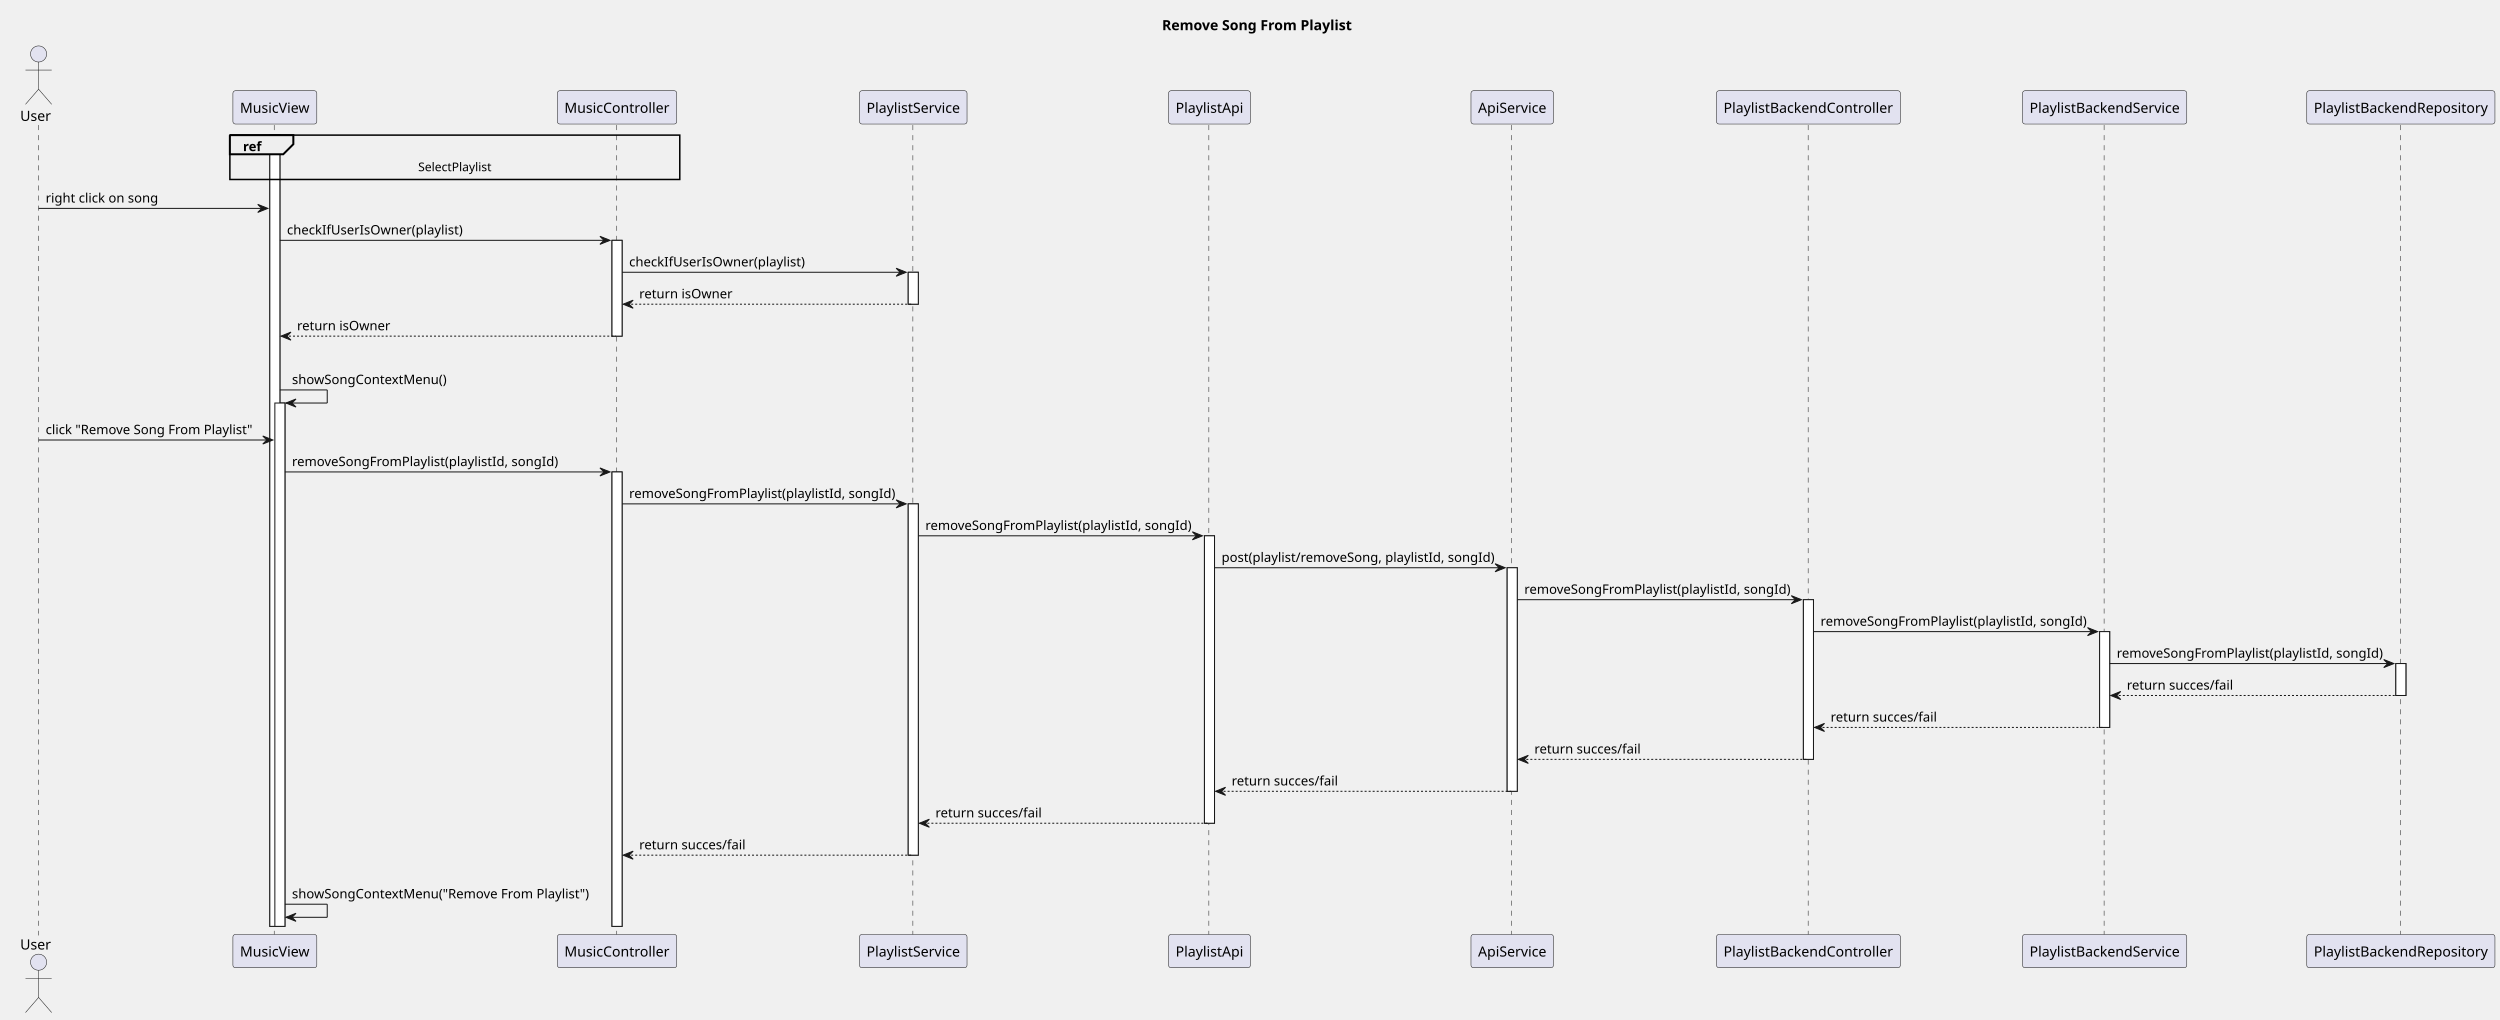
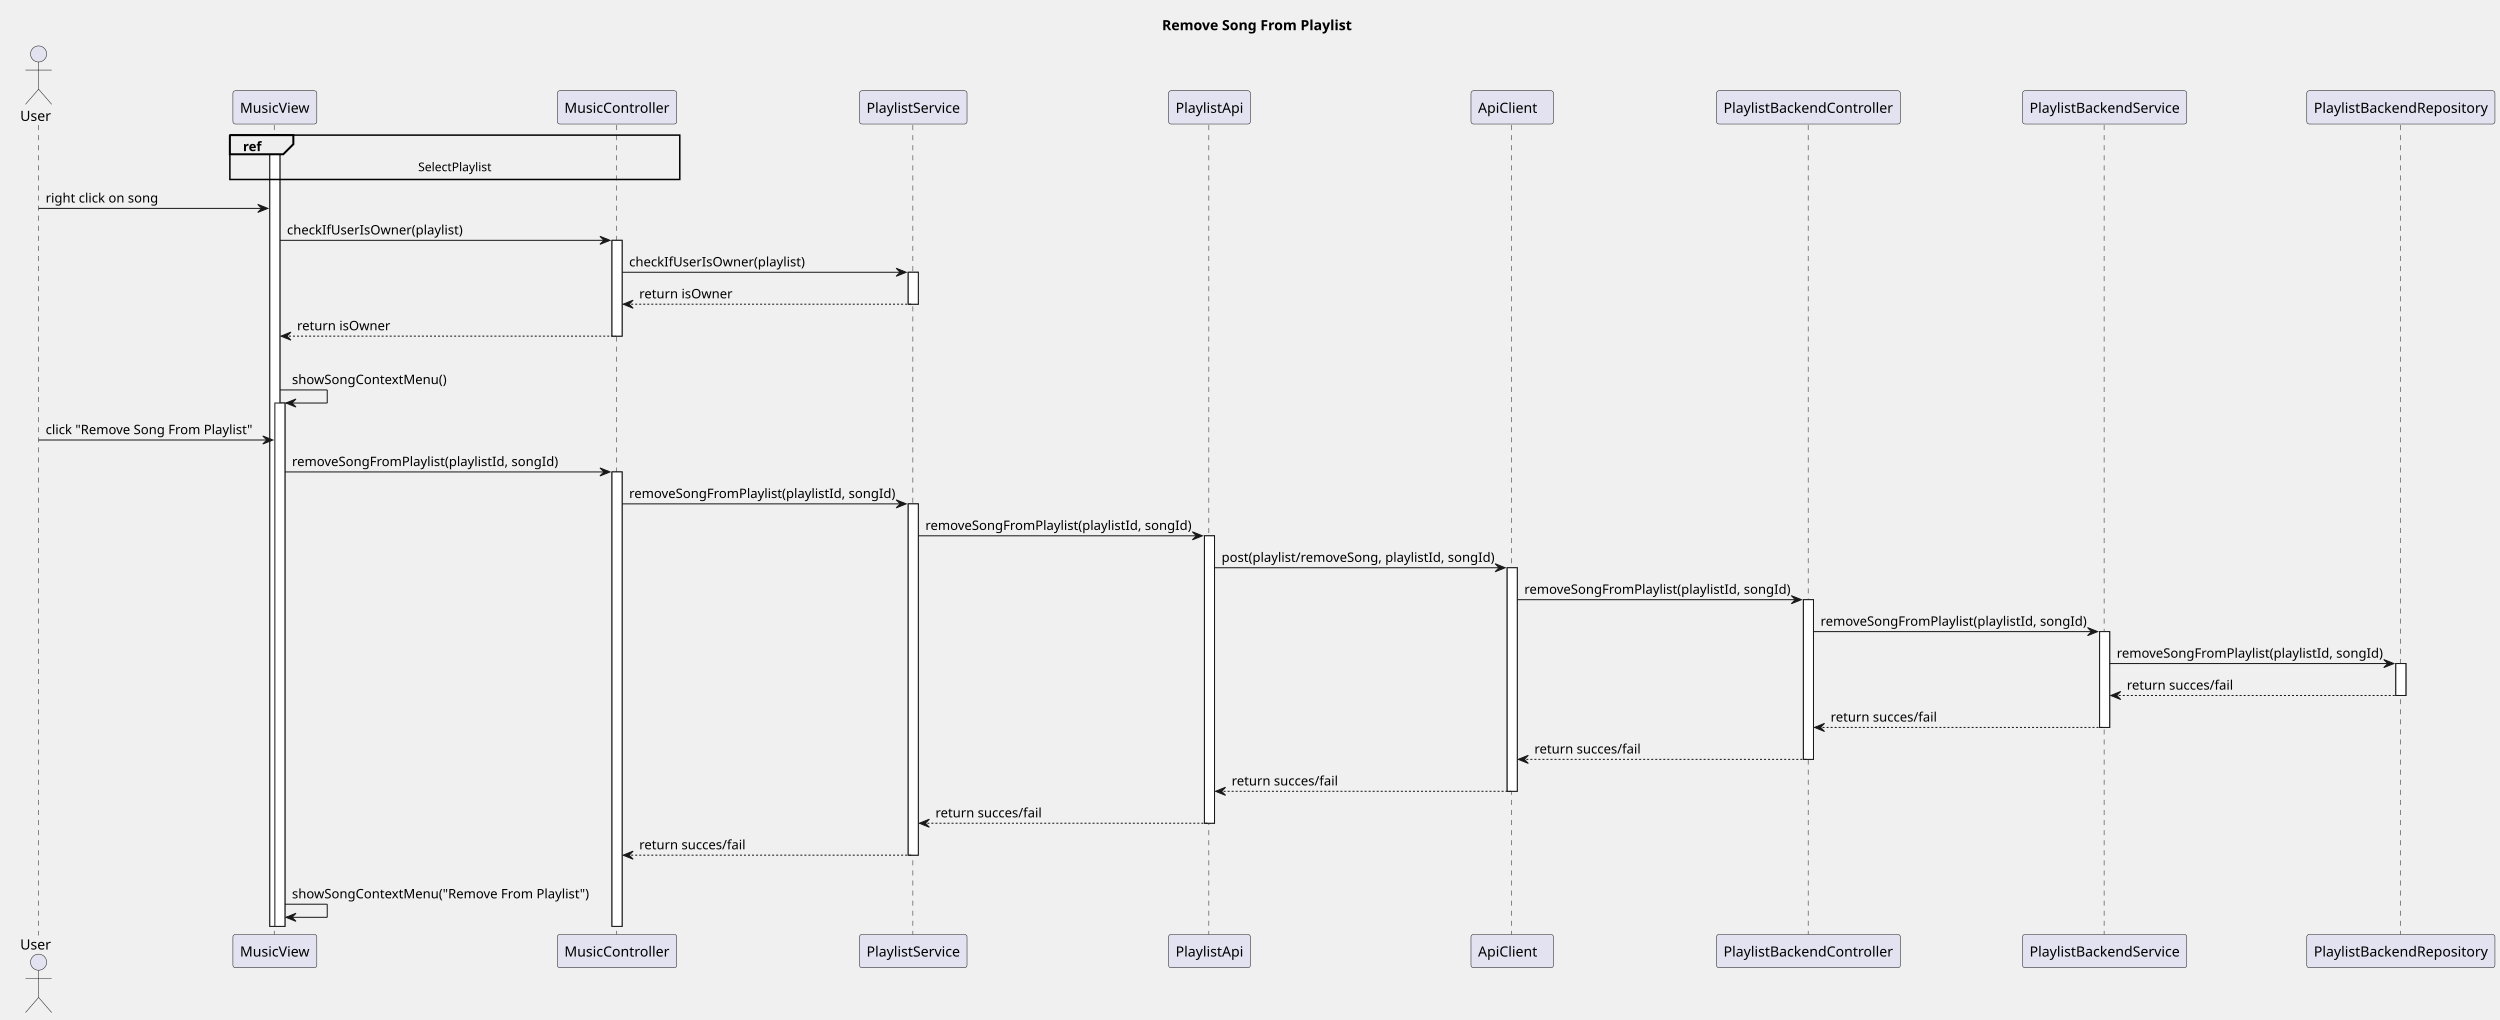
<svg xmlns="http://www.w3.org/2000/svg" contentStyleType="text/css" data-diagram-type="SEQUENCE" height="1012px" preserveAspectRatio="none" style="width:2482px;height:1012px;background:#FFFFFF;" version="1.1" viewBox="0 0 2482 1012" width="2482px" zoomAndPan="magnify">
  <defs />
  <g>
    <text fill="#000000" font-family="sans-serif" font-size="14" font-weight="bold" lengthAdjust="spacing" textLength="188.677" x="1153.653" y="29.966">Remove Song From Playlist</text>
    <g>
      <rect fill="#FFFFFF" height="785.564" style="stroke:#181818;stroke-width:1;" width="10" x="267.878" y="134.136" />
    </g>
    <g>
      <rect fill="#FFFFFF" height="519.572" style="stroke:#181818;stroke-width:1;" width="10" x="272.878" y="400.128" />
    </g>
    <g>
      <rect fill="#FFFFFF" height="95.118" style="stroke:#181818;stroke-width:1;" width="10" x="607.602" y="238.598" />
    </g>
    <g>
      <rect fill="#FFFFFF" height="451.16" style="stroke:#181818;stroke-width:1;" width="10" x="607.602" y="468.54" />
    </g>
    <g>
      <rect fill="#FFFFFF" height="31.706" style="stroke:#181818;stroke-width:1;" width="10" x="901.686" y="270.304" />
    </g>
    <g>
      <rect fill="#FFFFFF" height="348.766" style="stroke:#181818;stroke-width:1;" width="10" x="901.686" y="500.246" />
    </g>
    <g>
      <rect fill="#FFFFFF" height="285.354" style="stroke:#181818;stroke-width:1;" width="10" x="1195.769" y="531.952" />
    </g>
    <g>
      <rect fill="#FFFFFF" height="221.942" style="stroke:#181818;stroke-width:1;" width="10" x="1496.326" y="563.658" />
    </g>
    <g>
      <rect fill="#FFFFFF" height="158.53" style="stroke:#181818;stroke-width:1;" width="10" x="1790.409" y="595.364" />
    </g>
    <g>
      <rect fill="#FFFFFF" height="95.118" style="stroke:#181818;stroke-width:1;" width="10" x="2084.493" y="627.07" />
    </g>
    <g>
      <rect fill="#FFFFFF" height="31.706" style="stroke:#181818;stroke-width:1;" width="10" x="2378.576" y="658.776" />
    </g>
    <g class="participant-lifeline" data-entity-uid="part1" data-qualified-name="User" id="part1-lifeline">
      <g>
        <rect fill="#000000" fill-opacity="0" height="804.564" width="8" x="34.309" y="124.136" />
        <line style="stroke:#181818;stroke-width:0.5;stroke-dasharray:5,5;" x1="38" x2="38" y1="124.136" y2="928.7" />
      </g>
    </g>
    <g class="participant-lifeline" data-entity-uid="part2" data-qualified-name="MusicView" id="part2-lifeline">
      <g>
        <rect fill="#000000" fill-opacity="0" height="804.564" width="8" x="268.878" y="124.136" />
        <line style="stroke:#181818;stroke-width:0.5;stroke-dasharray:5,5;" x1="272.228" x2="272.228" y1="124.136" y2="928.7" />
      </g>
    </g>
    <g class="participant-lifeline" data-entity-uid="part3" data-qualified-name="MusicController" id="part3-lifeline">
      <g>
        <rect fill="#000000" fill-opacity="0" height="804.564" width="8" x="608.602" y="124.136" />
        <line style="stroke:#181818;stroke-width:0.5;stroke-dasharray:5,5;" x1="612.32" x2="612.32" y1="124.136" y2="928.7" />
      </g>
    </g>
    <g class="participant-lifeline" data-entity-uid="part4" data-qualified-name="PlaylistService" id="part4-lifeline">
      <g>
        <rect fill="#000000" fill-opacity="0" height="804.564" width="8" x="902.686" y="124.136" />
        <line style="stroke:#181818;stroke-width:0.5;stroke-dasharray:5,5;" x1="906.304" x2="906.304" y1="124.136" y2="928.7" />
      </g>
    </g>
    <g class="participant-lifeline" data-entity-uid="part5" data-qualified-name="PlaylistApi" id="part5-lifeline">
      <g>
        <rect fill="#000000" fill-opacity="0" height="804.564" width="8" x="1196.769" y="124.136" />
        <line style="stroke:#181818;stroke-width:0.5;stroke-dasharray:5,5;" x1="1200.155" x2="1200.155" y1="124.136" y2="928.7" />
      </g>
    </g>
-     <g class="participant-lifeline" data-entity-uid="part6" data-qualified-name="ApiService" id="part6-lifeline">
+     <g class="participant-lifeline" data-entity-uid="part6" data-qualified-name="ApiClient" id="part6-lifeline">
      <g>
        <rect fill="#000000" fill-opacity="0" height="804.564" width="8" x="1497.326" y="124.136" />
        <line style="stroke:#181818;stroke-width:0.5;stroke-dasharray:5,5;" x1="1500.39" x2="1500.39" y1="124.136" y2="928.7" />
      </g>
    </g>
    <g class="participant-lifeline" data-entity-uid="part7" data-qualified-name="PlaylistBackendController" id="part7-lifeline">
      <g>
        <rect fill="#000000" fill-opacity="0" height="804.564" width="8" x="1791.409" y="124.136" />
        <line style="stroke:#181818;stroke-width:0.5;stroke-dasharray:5,5;" x1="1795.137" x2="1795.137" y1="124.136" y2="928.7" />
      </g>
    </g>
    <g class="participant-lifeline" data-entity-uid="part8" data-qualified-name="PlaylistBackendService" id="part8-lifeline">
      <g>
        <rect fill="#000000" fill-opacity="0" height="804.564" width="8" x="2085.493" y="124.136" />
        <line style="stroke:#181818;stroke-width:0.5;stroke-dasharray:5,5;" x1="2088.957" x2="2088.957" y1="124.136" y2="928.7" />
      </g>
    </g>
    <g class="participant-lifeline" data-entity-uid="part9" data-qualified-name="PlaylistBackendRepository" id="part9-lifeline">
      <g>
        <rect fill="#000000" fill-opacity="0" height="804.564" width="8" x="2379.576" y="124.136" />
        <line style="stroke:#181818;stroke-width:0.5;stroke-dasharray:5,5;" x1="2383.168" x2="2383.168" y1="124.136" y2="928.7" />
      </g>
    </g>
    <g class="participant participant-head" data-entity-uid="part1" data-qualified-name="User" id="part1-head">
      <text fill="#000000" font-family="sans-serif" font-size="14" lengthAdjust="spacing" textLength="30.618" x="20" y="120.034">User</text>
      <ellipse cx="38.309" cy="53.568" fill="#E2E2F0" rx="8" ry="8" style="stroke:#181818;stroke-width:0.5;" />
      <path d="M38.309,61.568 L38.309,88.568 M25.309,69.568 L51.309,69.568 M38.309,88.568 L25.309,103.568 M38.309,88.568 L51.309,103.568" fill="none" style="stroke:#181818;stroke-width:0.5;" />
    </g>
    <g class="participant participant-tail" data-entity-uid="part1" data-qualified-name="User" id="part1-tail">
      <text fill="#000000" font-family="sans-serif" font-size="14" lengthAdjust="spacing" textLength="30.618" x="20" y="942.666">User</text>
      <ellipse cx="38.309" cy="955.268" fill="#E2E2F0" rx="8" ry="8" style="stroke:#181818;stroke-width:0.5;" />
      <path d="M38.309,963.268 L38.309,990.268 M25.309,971.268 L51.309,971.268 M38.309,990.268 L25.309,1005.268 M38.309,990.268 L51.309,1005.268" fill="none" style="stroke:#181818;stroke-width:0.5;" />
    </g>
    <g class="participant participant-head" data-entity-uid="part2" data-qualified-name="MusicView" id="part2-head">
      <rect fill="#E2E2F0" height="33.068" rx="2.5" ry="2.5" style="stroke:#181818;stroke-width:0.5;" width="83.3" x="231.228" y="90.068" />
      <text fill="#000000" font-family="sans-serif" font-size="14" lengthAdjust="spacing" textLength="69.3" x="238.228" y="112.034">MusicView</text>
    </g>
    <g class="participant participant-tail" data-entity-uid="part2" data-qualified-name="MusicView" id="part2-tail">
      <rect fill="#E2E2F0" height="33.068" rx="2.5" ry="2.5" style="stroke:#181818;stroke-width:0.5;" width="83.3" x="231.228" y="927.7" />
      <text fill="#000000" font-family="sans-serif" font-size="14" lengthAdjust="spacing" textLength="69.3" x="238.228" y="949.666">MusicView</text>
    </g>
    <g class="participant participant-head" data-entity-uid="part3" data-qualified-name="MusicController" id="part3-head">
      <rect fill="#E2E2F0" height="33.068" rx="2.5" ry="2.5" style="stroke:#181818;stroke-width:0.5;" width="118.566" x="553.32" y="90.068" />
      <text fill="#000000" font-family="sans-serif" font-size="14" lengthAdjust="spacing" textLength="104.566" x="560.32" y="112.034">MusicController</text>
    </g>
    <g class="participant participant-tail" data-entity-uid="part3" data-qualified-name="MusicController" id="part3-tail">
      <rect fill="#E2E2F0" height="33.068" rx="2.5" ry="2.5" style="stroke:#181818;stroke-width:0.5;" width="118.566" x="553.32" y="927.7" />
      <text fill="#000000" font-family="sans-serif" font-size="14" lengthAdjust="spacing" textLength="104.566" x="560.32" y="949.666">MusicController</text>
    </g>
    <g class="participant participant-head" data-entity-uid="part4" data-qualified-name="PlaylistService" id="part4-head">
      <rect fill="#E2E2F0" height="33.068" rx="2.5" ry="2.5" style="stroke:#181818;stroke-width:0.5;" width="106.764" x="853.304" y="90.068" />
      <text fill="#000000" font-family="sans-serif" font-size="14" lengthAdjust="spacing" textLength="92.764" x="860.304" y="112.034">PlaylistService</text>
    </g>
    <g class="participant participant-tail" data-entity-uid="part4" data-qualified-name="PlaylistService" id="part4-tail">
      <rect fill="#E2E2F0" height="33.068" rx="2.5" ry="2.5" style="stroke:#181818;stroke-width:0.5;" width="106.764" x="853.304" y="927.7" />
      <text fill="#000000" font-family="sans-serif" font-size="14" lengthAdjust="spacing" textLength="92.764" x="860.304" y="949.666">PlaylistService</text>
    </g>
    <g class="participant participant-head" data-entity-uid="part5" data-qualified-name="PlaylistApi" id="part5-head">
      <rect fill="#E2E2F0" height="33.068" rx="2.5" ry="2.5" style="stroke:#181818;stroke-width:0.5;" width="81.228" x="1160.155" y="90.068" />
      <text fill="#000000" font-family="sans-serif" font-size="14" lengthAdjust="spacing" textLength="67.228" x="1167.155" y="112.034">PlaylistApi</text>
    </g>
    <g class="participant participant-tail" data-entity-uid="part5" data-qualified-name="PlaylistApi" id="part5-tail">
      <rect fill="#E2E2F0" height="33.068" rx="2.5" ry="2.5" style="stroke:#181818;stroke-width:0.5;" width="81.228" x="1160.155" y="927.7" />
      <text fill="#000000" font-family="sans-serif" font-size="14" lengthAdjust="spacing" textLength="67.228" x="1167.155" y="949.666">PlaylistApi</text>
    </g>
-     <g class="participant participant-head" data-entity-uid="part6" data-qualified-name="ApiService" id="part6-head">
+     <g class="participant participant-head" data-entity-uid="part6" data-qualified-name="ApiClient" id="part6-head">
      <rect fill="#E2E2F0" height="33.068" rx="2.5" ry="2.5" style="stroke:#181818;stroke-width:0.5;" width="81.872" x="1460.39" y="90.068" />
-       <text fill="#000000" font-family="sans-serif" font-size="14" lengthAdjust="spacing" textLength="67.872" x="1467.39" y="112.034">ApiService</text>
-     </g>
-     <g class="participant participant-tail" data-entity-uid="part6" data-qualified-name="ApiService" id="part6-tail">
+       <text fill="#000000" font-family="sans-serif" font-size="14" lengthAdjust="spacing" textLength="67.872" x="1467.39" y="112.034">ApiClient</text>
+     </g>
+     <g class="participant participant-tail" data-entity-uid="part6" data-qualified-name="ApiClient" id="part6-tail">
      <rect fill="#E2E2F0" height="33.068" rx="2.5" ry="2.5" style="stroke:#181818;stroke-width:0.5;" width="81.872" x="1460.39" y="927.7" />
-       <text fill="#000000" font-family="sans-serif" font-size="14" lengthAdjust="spacing" textLength="67.872" x="1467.39" y="949.666">ApiService</text>
+       <text fill="#000000" font-family="sans-serif" font-size="14" lengthAdjust="spacing" textLength="67.872" x="1467.39" y="949.666">ApiClient</text>
    </g>
    <g class="participant participant-head" data-entity-uid="part7" data-qualified-name="PlaylistBackendController" id="part7-head">
      <rect fill="#E2E2F0" height="33.068" rx="2.5" ry="2.5" style="stroke:#181818;stroke-width:0.5;" width="182.545" x="1704.137" y="90.068" />
      <text fill="#000000" font-family="sans-serif" font-size="14" lengthAdjust="spacing" textLength="168.545" x="1711.137" y="112.034">PlaylistBackendController</text>
    </g>
    <g class="participant participant-tail" data-entity-uid="part7" data-qualified-name="PlaylistBackendController" id="part7-tail">
      <rect fill="#E2E2F0" height="33.068" rx="2.5" ry="2.5" style="stroke:#181818;stroke-width:0.5;" width="182.545" x="1704.137" y="927.7" />
      <text fill="#000000" font-family="sans-serif" font-size="14" lengthAdjust="spacing" textLength="168.545" x="1711.137" y="949.666">PlaylistBackendController</text>
    </g>
    <g class="participant participant-head" data-entity-uid="part8" data-qualified-name="PlaylistBackendService" id="part8-head">
      <rect fill="#E2E2F0" height="33.068" rx="2.5" ry="2.5" style="stroke:#181818;stroke-width:0.5;" width="163.071" x="2007.957" y="90.068" />
      <text fill="#000000" font-family="sans-serif" font-size="14" lengthAdjust="spacing" textLength="149.071" x="2014.957" y="112.034">PlaylistBackendService</text>
    </g>
    <g class="participant participant-tail" data-entity-uid="part8" data-qualified-name="PlaylistBackendService" id="part8-tail">
      <rect fill="#E2E2F0" height="33.068" rx="2.5" ry="2.5" style="stroke:#181818;stroke-width:0.5;" width="163.071" x="2007.957" y="927.7" />
      <text fill="#000000" font-family="sans-serif" font-size="14" lengthAdjust="spacing" textLength="149.071" x="2014.957" y="949.666">PlaylistBackendService</text>
    </g>
    <g class="participant participant-head" data-entity-uid="part9" data-qualified-name="PlaylistBackendRepository" id="part9-head">
      <rect fill="#E2E2F0" height="33.068" rx="2.5" ry="2.5" style="stroke:#181818;stroke-width:0.5;" width="186.815" x="2290.168" y="90.068" />
      <text fill="#000000" font-family="sans-serif" font-size="14" lengthAdjust="spacing" textLength="172.815" x="2297.168" y="112.034">PlaylistBackendRepository</text>
    </g>
    <g class="participant participant-tail" data-entity-uid="part9" data-qualified-name="PlaylistBackendRepository" id="part9-tail">
      <rect fill="#E2E2F0" height="33.068" rx="2.5" ry="2.5" style="stroke:#181818;stroke-width:0.5;" width="186.815" x="2290.168" y="927.7" />
      <text fill="#000000" font-family="sans-serif" font-size="14" lengthAdjust="spacing" textLength="172.815" x="2297.168" y="949.666">PlaylistBackendRepository</text>
    </g>
    <g>
      <rect fill="#FFFFFF" height="785.564" style="stroke:#181818;stroke-width:1;" width="10" x="267.878" y="134.136" />
    </g>
    <g>
      <rect fill="#FFFFFF" height="519.572" style="stroke:#181818;stroke-width:1;" width="10" x="272.878" y="400.128" />
    </g>
    <g>
      <rect fill="#FFFFFF" height="95.118" style="stroke:#181818;stroke-width:1;" width="10" x="607.602" y="238.598" />
    </g>
    <g>
      <rect fill="#FFFFFF" height="451.16" style="stroke:#181818;stroke-width:1;" width="10" x="607.602" y="468.54" />
    </g>
    <g>
      <rect fill="#FFFFFF" height="31.706" style="stroke:#181818;stroke-width:1;" width="10" x="901.686" y="270.304" />
    </g>
    <g>
      <rect fill="#FFFFFF" height="348.766" style="stroke:#181818;stroke-width:1;" width="10" x="901.686" y="500.246" />
    </g>
    <g>
      <rect fill="#FFFFFF" height="285.354" style="stroke:#181818;stroke-width:1;" width="10" x="1195.769" y="531.952" />
    </g>
    <g>
      <rect fill="#FFFFFF" height="221.942" style="stroke:#181818;stroke-width:1;" width="10" x="1496.326" y="563.658" />
    </g>
    <g>
      <rect fill="#FFFFFF" height="158.53" style="stroke:#181818;stroke-width:1;" width="10" x="1790.409" y="595.364" />
    </g>
    <g>
      <rect fill="#FFFFFF" height="95.118" style="stroke:#181818;stroke-width:1;" width="10" x="2084.493" y="627.07" />
    </g>
    <g>
      <rect fill="#FFFFFF" height="31.706" style="stroke:#181818;stroke-width:1;" width="10" x="2378.576" y="658.776" />
    </g>
    <rect fill="none" height="44.05" style="stroke:#000000;stroke-width:1.5;" width="446.657" x="228.228" y="134.136" />
    <path d="M228.228,134.136 L291.228,134.136 L291.228,143.136 L281.228,153.136 L228.228,153.136 L228.228,134.136" fill="#EEEEEE" style="stroke:#000000;stroke-width:2;" />
    <text fill="#000000" font-family="sans-serif" font-size="13" font-weight="bold" lengthAdjust="spacing" textLength="18.603" x="241.228" y="150.033">ref</text>
    <text fill="#000000" font-family="sans-serif" font-size="12" lengthAdjust="spacing" textLength="72.793" x="415.161" y="169.964">SelectPlaylist</text>
    <g class="message" data-entity-1="part1" data-entity-2="part2" id="msg1">
      <polygon fill="#181818" points="255.878,202.892,265.878,206.892,255.878,210.892,259.878,206.892" style="stroke:#181818;stroke-width:1;" />
      <line style="stroke:#181818;stroke-width:1;" x1="38.309" x2="261.878" y1="206.892" y2="206.892" />
      <text fill="#000000" font-family="sans-serif" font-size="13" lengthAdjust="spacing" textLength="111.735" x="45.309" y="201.083">right click on song</text>
    </g>
    <g class="message" data-entity-1="part2" data-entity-2="part3" id="msg2">
      <polygon fill="#181818" points="595.602,234.598,605.602,238.598,595.602,242.598,599.602,238.598" style="stroke:#181818;stroke-width:1;" />
      <line style="stroke:#181818;stroke-width:1;" x1="277.878" x2="601.602" y1="238.598" y2="238.598" />
      <text fill="#000000" font-family="sans-serif" font-size="13" lengthAdjust="spacing" textLength="174.538" x="284.878" y="232.789">checkIfUserIsOwner(playlist)</text>
    </g>
    <g class="message" data-entity-1="part3" data-entity-2="part4" id="msg3">
      <polygon fill="#181818" points="889.686,266.304,899.686,270.304,889.686,274.304,893.686,270.304" style="stroke:#181818;stroke-width:1;" />
      <line style="stroke:#181818;stroke-width:1;" x1="617.602" x2="895.686" y1="270.304" y2="270.304" />
      <text fill="#000000" font-family="sans-serif" font-size="13" lengthAdjust="spacing" textLength="174.538" x="624.602" y="264.495">checkIfUserIsOwner(playlist)</text>
    </g>
    <g class="message" data-entity-1="part4" data-entity-2="part3" id="msg4">
      <polygon fill="#181818" points="628.602,298.01,618.602,302.01,628.602,306.01,624.602,302.01" style="stroke:#181818;stroke-width:1;" />
      <line style="stroke:#181818;stroke-width:1;stroke-dasharray:2,2;" x1="622.602" x2="905.686" y1="302.01" y2="302.01" />
      <text fill="#000000" font-family="sans-serif" font-size="13" lengthAdjust="spacing" textLength="92.898" x="634.602" y="296.201">return isOwner</text>
    </g>
    <g class="message" data-entity-1="part3" data-entity-2="part2" id="msg5">
      <polygon fill="#181818" points="288.878,329.716,278.878,333.716,288.878,337.716,284.878,333.716" style="stroke:#181818;stroke-width:1;" />
      <line style="stroke:#181818;stroke-width:1;stroke-dasharray:2,2;" x1="282.878" x2="611.602" y1="333.716" y2="333.716" />
      <text fill="#000000" font-family="sans-serif" font-size="13" lengthAdjust="spacing" textLength="92.898" x="294.878" y="327.907">return isOwner</text>
    </g>
    <g class="message" data-entity-1="part2" data-entity-2="part2" id="msg6">
      <line style="stroke:#181818;stroke-width:1;" x1="277.878" x2="324.878" y1="387.128" y2="387.128" />
      <line style="stroke:#181818;stroke-width:1;" x1="324.878" x2="324.878" y1="387.128" y2="400.128" />
      <line style="stroke:#181818;stroke-width:1;" x1="283.878" x2="324.878" y1="400.128" y2="400.128" />
      <polygon fill="#181818" points="293.878,396.128,283.878,400.128,293.878,404.128,289.878,400.128" style="stroke:#181818;stroke-width:1;" />
      <text fill="#000000" font-family="sans-serif" font-size="13" lengthAdjust="spacing" textLength="154.076" x="289.878" y="381.319">showSongContextMenu()</text>
    </g>
    <g class="message" data-entity-1="part1" data-entity-2="part2" id="msg7">
      <polygon fill="#181818" points="260.878,432.834,270.878,436.834,260.878,440.834,264.878,436.834" style="stroke:#181818;stroke-width:1;" />
      <line style="stroke:#181818;stroke-width:1;" x1="38.309" x2="266.878" y1="436.834" y2="436.834" />
      <text fill="#000000" font-family="sans-serif" font-size="13" lengthAdjust="spacing" textLength="205.569" x="45.309" y="431.025">click "Remove Song From Playlist"</text>
    </g>
    <g class="message" data-entity-1="part2" data-entity-2="part3" id="msg8">
      <polygon fill="#181818" points="595.602,464.54,605.602,468.54,595.602,472.54,599.602,468.54" style="stroke:#181818;stroke-width:1;" />
      <line style="stroke:#181818;stroke-width:1;" x1="282.878" x2="601.602" y1="468.54" y2="468.54" />
      <text fill="#000000" font-family="sans-serif" font-size="13" lengthAdjust="spacing" textLength="265.083" x="289.878" y="462.731">removeSongFromPlaylist(playlistId, songId)</text>
    </g>
    <g class="message" data-entity-1="part3" data-entity-2="part4" id="msg9">
      <polygon fill="#181818" points="889.686,496.246,899.686,500.246,889.686,504.246,893.686,500.246" style="stroke:#181818;stroke-width:1;" />
      <line style="stroke:#181818;stroke-width:1;" x1="617.602" x2="895.686" y1="500.246" y2="500.246" />
      <text fill="#000000" font-family="sans-serif" font-size="13" lengthAdjust="spacing" textLength="265.083" x="624.602" y="494.437">removeSongFromPlaylist(playlistId, songId)</text>
    </g>
    <g class="message" data-entity-1="part4" data-entity-2="part5" id="msg10">
      <polygon fill="#181818" points="1183.769,527.952,1193.769,531.952,1183.769,535.952,1187.769,531.952" style="stroke:#181818;stroke-width:1;" />
      <line style="stroke:#181818;stroke-width:1;" x1="911.686" x2="1189.769" y1="531.952" y2="531.952" />
      <text fill="#000000" font-family="sans-serif" font-size="13" lengthAdjust="spacing" textLength="265.083" x="918.686" y="526.143">removeSongFromPlaylist(playlistId, songId)</text>
    </g>
    <g class="message" data-entity-1="part5" data-entity-2="part6" id="msg11">
      <polygon fill="#181818" points="1484.326,559.658,1494.326,563.658,1484.326,567.658,1488.326,563.658" style="stroke:#181818;stroke-width:1;" />
      <line style="stroke:#181818;stroke-width:1;" x1="1205.769" x2="1490.326" y1="563.658" y2="563.658" />
      <text fill="#000000" font-family="sans-serif" font-size="13" lengthAdjust="spacing" textLength="271.557" x="1212.769" y="557.849">post(playlist/removeSong, playlistId, songId)</text>
    </g>
    <g class="message" data-entity-1="part6" data-entity-2="part7" id="msg12">
      <polygon fill="#181818" points="1778.409,591.364,1788.409,595.364,1778.409,599.364,1782.409,595.364" style="stroke:#181818;stroke-width:1;" />
      <line style="stroke:#181818;stroke-width:1;" x1="1506.326" x2="1784.409" y1="595.364" y2="595.364" />
      <text fill="#000000" font-family="sans-serif" font-size="13" lengthAdjust="spacing" textLength="265.083" x="1513.326" y="589.555">removeSongFromPlaylist(playlistId, songId)</text>
    </g>
    <g class="message" data-entity-1="part7" data-entity-2="part8" id="msg13">
      <polygon fill="#181818" points="2072.493,623.07,2082.493,627.07,2072.493,631.07,2076.493,627.07" style="stroke:#181818;stroke-width:1;" />
      <line style="stroke:#181818;stroke-width:1;" x1="1800.409" x2="2078.493" y1="627.07" y2="627.07" />
      <text fill="#000000" font-family="sans-serif" font-size="13" lengthAdjust="spacing" textLength="265.083" x="1807.409" y="621.261">removeSongFromPlaylist(playlistId, songId)</text>
    </g>
    <g class="message" data-entity-1="part8" data-entity-2="part9" id="msg14">
      <polygon fill="#181818" points="2366.576,654.776,2376.576,658.776,2366.576,662.776,2370.576,658.776" style="stroke:#181818;stroke-width:1;" />
      <line style="stroke:#181818;stroke-width:1;" x1="2094.493" x2="2372.576" y1="658.776" y2="658.776" />
      <text fill="#000000" font-family="sans-serif" font-size="13" lengthAdjust="spacing" textLength="265.083" x="2101.493" y="652.967">removeSongFromPlaylist(playlistId, songId)</text>
    </g>
    <g class="message" data-entity-1="part9" data-entity-2="part8" id="msg15">
      <polygon fill="#181818" points="2105.493,686.482,2095.493,690.482,2105.493,694.482,2101.493,690.482" style="stroke:#181818;stroke-width:1;" />
      <line style="stroke:#181818;stroke-width:1;stroke-dasharray:2,2;" x1="2099.493" x2="2382.576" y1="690.482" y2="690.482" />
      <text fill="#000000" font-family="sans-serif" font-size="13" lengthAdjust="spacing" textLength="105.82" x="2111.493" y="684.673">return succes/fail</text>
    </g>
    <g class="message" data-entity-1="part8" data-entity-2="part7" id="msg16">
      <polygon fill="#181818" points="1811.409,718.188,1801.409,722.188,1811.409,726.188,1807.409,722.188" style="stroke:#181818;stroke-width:1;" />
      <line style="stroke:#181818;stroke-width:1;stroke-dasharray:2,2;" x1="1805.409" x2="2088.493" y1="722.188" y2="722.188" />
      <text fill="#000000" font-family="sans-serif" font-size="13" lengthAdjust="spacing" textLength="105.82" x="1817.409" y="716.379">return succes/fail</text>
    </g>
    <g class="message" data-entity-1="part7" data-entity-2="part6" id="msg17">
      <polygon fill="#181818" points="1517.326,749.894,1507.326,753.894,1517.326,757.894,1513.326,753.894" style="stroke:#181818;stroke-width:1;" />
      <line style="stroke:#181818;stroke-width:1;stroke-dasharray:2,2;" x1="1511.326" x2="1794.409" y1="753.894" y2="753.894" />
      <text fill="#000000" font-family="sans-serif" font-size="13" lengthAdjust="spacing" textLength="105.82" x="1523.326" y="748.085">return succes/fail</text>
    </g>
    <g class="message" data-entity-1="part6" data-entity-2="part5" id="msg18">
      <polygon fill="#181818" points="1216.769,781.6,1206.769,785.6,1216.769,789.6,1212.769,785.6" style="stroke:#181818;stroke-width:1;" />
      <line style="stroke:#181818;stroke-width:1;stroke-dasharray:2,2;" x1="1210.769" x2="1500.326" y1="785.6" y2="785.6" />
      <text fill="#000000" font-family="sans-serif" font-size="13" lengthAdjust="spacing" textLength="105.82" x="1222.769" y="779.791">return succes/fail</text>
    </g>
    <g class="message" data-entity-1="part5" data-entity-2="part4" id="msg19">
      <polygon fill="#181818" points="922.686,813.306,912.686,817.306,922.686,821.306,918.686,817.306" style="stroke:#181818;stroke-width:1;" />
      <line style="stroke:#181818;stroke-width:1;stroke-dasharray:2,2;" x1="916.686" x2="1199.769" y1="817.306" y2="817.306" />
      <text fill="#000000" font-family="sans-serif" font-size="13" lengthAdjust="spacing" textLength="105.82" x="928.686" y="811.497">return succes/fail</text>
    </g>
    <g class="message" data-entity-1="part4" data-entity-2="part3" id="msg20">
      <polygon fill="#181818" points="628.602,845.012,618.602,849.012,628.602,853.012,624.602,849.012" style="stroke:#181818;stroke-width:1;" />
      <line style="stroke:#181818;stroke-width:1;stroke-dasharray:2,2;" x1="622.602" x2="905.686" y1="849.012" y2="849.012" />
      <text fill="#000000" font-family="sans-serif" font-size="13" lengthAdjust="spacing" textLength="105.82" x="634.602" y="843.203">return succes/fail</text>
    </g>
    <g class="message" data-entity-1="part2" data-entity-2="part2" id="msg21">
      <line style="stroke:#181818;stroke-width:1;" x1="282.878" x2="324.878" y1="897.7" y2="897.7" />
      <line style="stroke:#181818;stroke-width:1;" x1="324.878" x2="324.878" y1="897.7" y2="910.7" />
      <line style="stroke:#181818;stroke-width:1;" x1="283.878" x2="324.878" y1="910.7" y2="910.7" />
      <polygon fill="#181818" points="293.878,906.7,283.878,910.7,293.878,914.7,289.878,910.7" style="stroke:#181818;stroke-width:1;" />
      <text fill="#000000" font-family="sans-serif" font-size="13" lengthAdjust="spacing" textLength="295.724" x="289.878" y="891.891">showSongContextMenu("Remove From Playlist")</text>
    </g>
  </g>
</svg>
